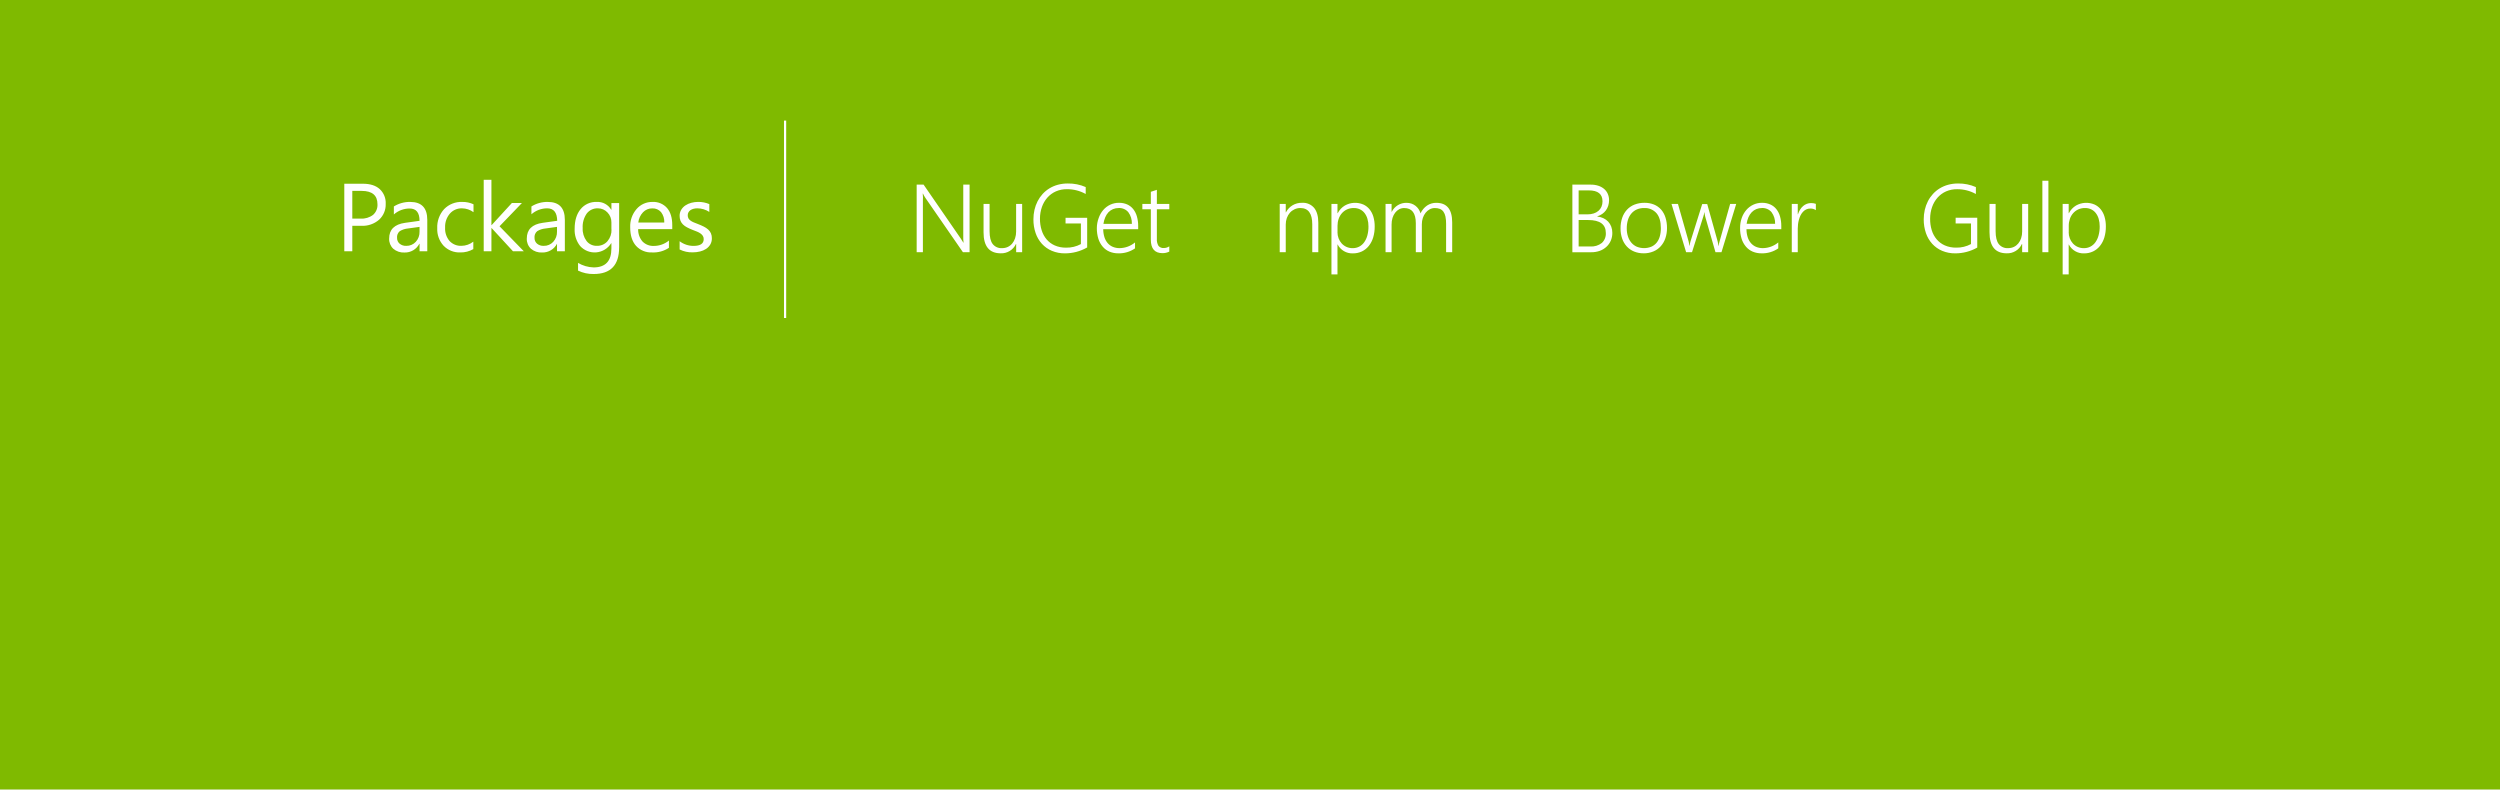
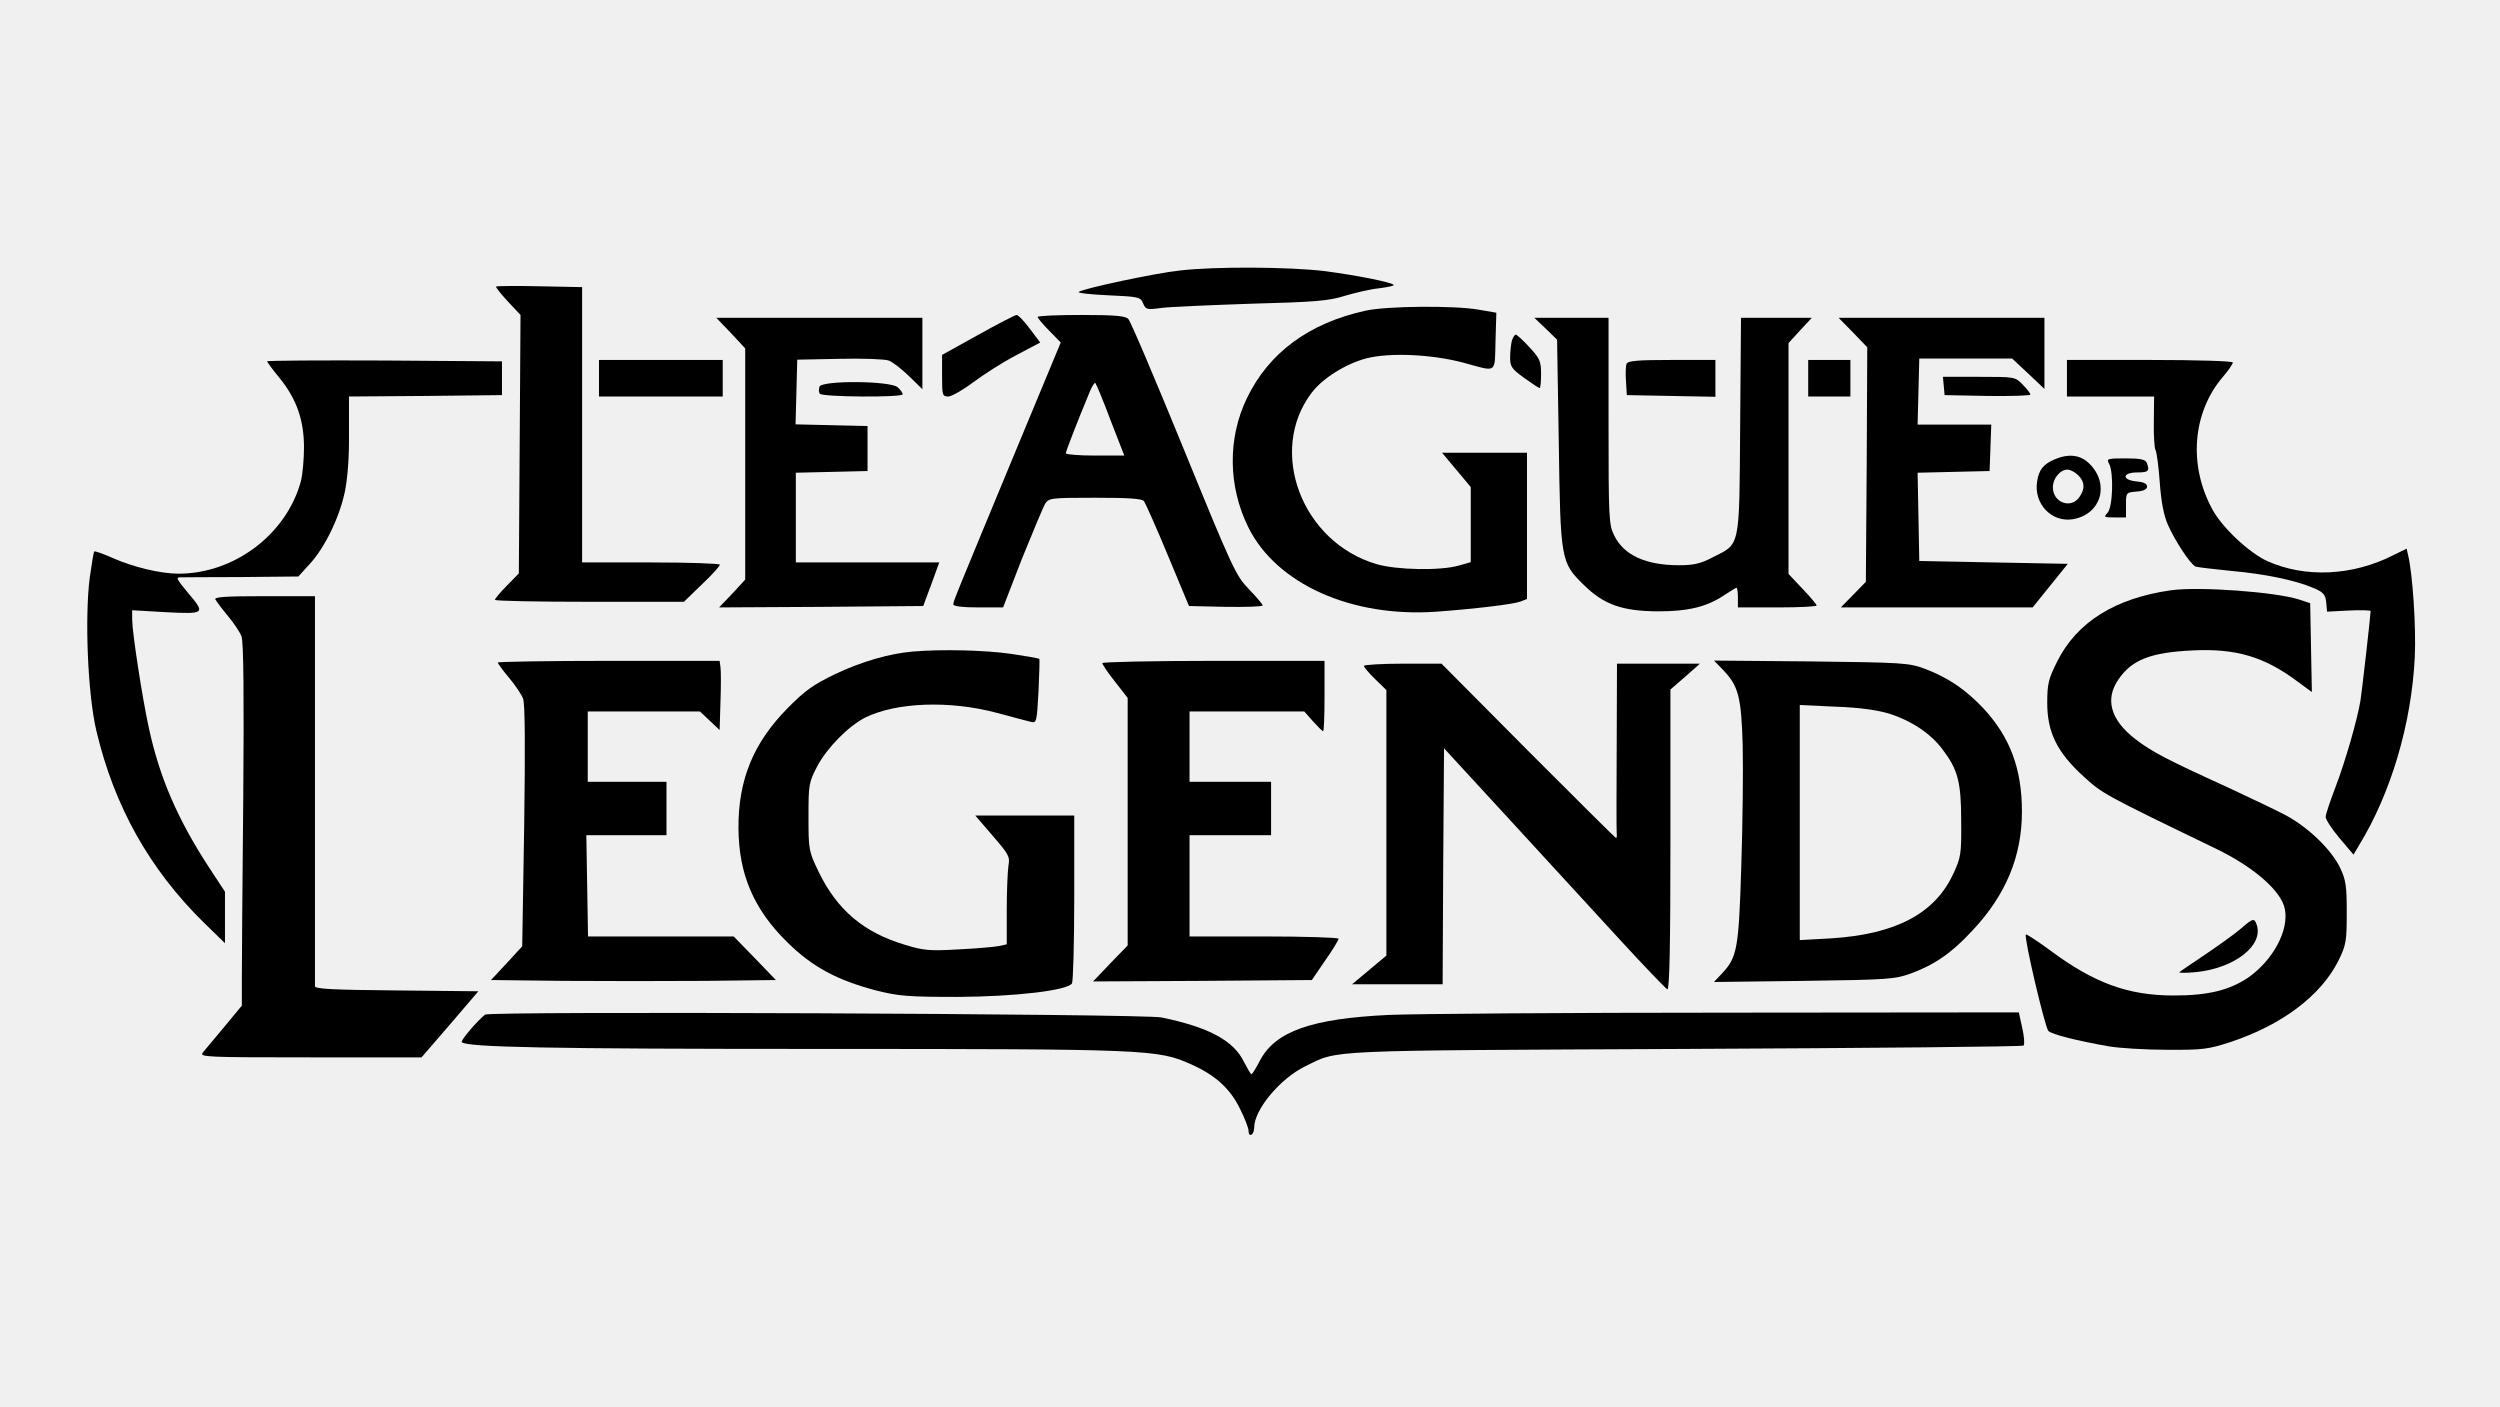
- <svg xmlns="http://www.w3.org/2000/svg" id="bg" viewBox="0 0 1140 360">
-   <defs>
-     <style>.cls-1{fill:#7fba00;}.cls-2{fill:#fff;}</style>
-   </defs>
-   <path class="cls-1" d="M0,0H1140V360H0V0Z" />
-   <path class="cls-2" d="M160.65,102.95v11.64H157V83.78h8.46q4.94,0,7.66,2.41A8.59,8.59,0,0,1,175.88,93a9.34,9.34,0,0,1-3,7.18,11.53,11.53,0,0,1-8.15,2.79h-4.06Zm0-15.9V99.68h3.78a8.45,8.45,0,0,0,5.7-1.71,6,6,0,0,0,2-4.82q0-6.1-7.22-6.1h-4.23Zm34.19,27.54h-3.52v-3.44h-0.09a7.38,7.38,0,0,1-6.77,4,7.23,7.23,0,0,1-5.15-1.74,6,6,0,0,1-1.86-4.62q0-6.17,7.26-7.18l6.6-.92q0-5.61-4.53-5.61a10.83,10.83,0,0,0-7.18,2.71V94.14a13.63,13.63,0,0,1,7.48-2.06q7.76,0,7.76,8.21v14.31Zm-3.52-11.13-5.31.73a8.62,8.62,0,0,0-3.7,1.21,3.5,3.5,0,0,0-1.25,3.08,3.36,3.36,0,0,0,1.15,2.63,4.44,4.44,0,0,0,3.06,1,5.66,5.66,0,0,0,4.33-1.84,6.56,6.56,0,0,0,1.71-4.65v-2.19Zm24.54,10.12a11.45,11.45,0,0,1-6,1.53,10,10,0,0,1-7.59-3.06,11.09,11.09,0,0,1-2.89-7.94,12.2,12.2,0,0,1,3.12-8.73,10.9,10.9,0,0,1,8.31-3.3,11.58,11.58,0,0,1,5.11,1.07v3.61A9,9,0,0,0,210.66,95a7.08,7.08,0,0,0-5.53,2.42,9.17,9.17,0,0,0-2.16,6.35,8.73,8.73,0,0,0,2,6.1,7,7,0,0,0,5.45,2.23,8.83,8.83,0,0,0,5.41-1.91v3.35Zm23,1h-4.94L224.18,104h-0.09v10.57h-3.52V82h3.52v20.65h0.09l9.24-10.08H238l-10.21,10.61Zm18.74,0H254v-3.44H254a7.38,7.38,0,0,1-6.77,4,7.23,7.23,0,0,1-5.15-1.74,6,6,0,0,1-1.86-4.62q0-6.17,7.26-7.18l6.6-.92Q254,95,249.51,95a10.83,10.83,0,0,0-7.18,2.71V94.14a13.63,13.63,0,0,1,7.48-2.06q7.76,0,7.76,8.21v14.31ZM254,103.46l-5.31.73a8.62,8.62,0,0,0-3.7,1.21,3.5,3.5,0,0,0-1.25,3.08,3.36,3.36,0,0,0,1.15,2.63,4.44,4.44,0,0,0,3.06,1,5.66,5.66,0,0,0,4.33-1.84,6.56,6.56,0,0,0,1.71-4.65v-2.19Zm28.32,9.37q0,12.12-11.6,12.12a15.58,15.58,0,0,1-7.13-1.55v-3.52a14.65,14.65,0,0,0,7.09,2.06q8.12,0,8.12-8.64V110.9h-0.09a8.9,8.9,0,0,1-14.17,1.28,11.72,11.72,0,0,1-2.5-7.87q0-5.61,2.7-8.92a9,9,0,0,1,7.38-3.31,7.17,7.17,0,0,1,6.6,3.57h0.09V92.59h3.52v20.24Zm-3.52-8.19V101.4a6.29,6.29,0,0,0-1.77-4.49A5.84,5.84,0,0,0,272.66,95a6.12,6.12,0,0,0-5.11,2.37,10.6,10.6,0,0,0-1.85,6.65,9.1,9.1,0,0,0,1.77,5.88,5.73,5.73,0,0,0,4.69,2.2A6.13,6.13,0,0,0,277,110,7.85,7.85,0,0,0,278.85,104.64Zm27.72-.17H291a8.23,8.23,0,0,0,2,5.67,6.81,6.81,0,0,0,5.2,2,10.81,10.81,0,0,0,6.83-2.45V113a12.77,12.77,0,0,1-7.67,2.11,9.3,9.3,0,0,1-7.33-3q-2.66-3-2.66-8.43a12,12,0,0,1,2.91-8.37,9.34,9.34,0,0,1,7.23-3.23,8.27,8.27,0,0,1,6.68,2.79q2.36,2.79,2.36,7.76v1.85Zm-3.61-3a7.18,7.18,0,0,0-1.47-4.75,5,5,0,0,0-4-1.7,5.69,5.69,0,0,0-4.23,1.78,8.09,8.09,0,0,0-2.15,4.66H303Zm7,12.31V110a10.42,10.42,0,0,0,6.34,2.13q4.64,0,4.64-3.09a2.69,2.69,0,0,0-.4-1.49,4,4,0,0,0-1.07-1.09,8.3,8.3,0,0,0-1.59-.85l-2-.78a25.19,25.19,0,0,1-2.57-1.17,7.74,7.74,0,0,1-1.85-1.33,5,5,0,0,1-1.12-1.69,6,6,0,0,1-.38-2.21,5.26,5.26,0,0,1,.71-2.74,6.29,6.29,0,0,1,1.89-2,8.82,8.82,0,0,1,2.7-1.21,12,12,0,0,1,3.13-.41,12.63,12.63,0,0,1,5.11,1v3.57A10,10,0,0,0,317.94,95a6.52,6.52,0,0,0-1.78.23,4.36,4.36,0,0,0-1.36.63,2.92,2.92,0,0,0-.88,1,2.57,2.57,0,0,0-.31,1.26,3,3,0,0,0,.31,1.44,3.16,3.16,0,0,0,.91,1,6.94,6.94,0,0,0,1.46.82q0.86,0.37,2,.79a27.4,27.4,0,0,1,2.62,1.15,9,9,0,0,1,2,1.33,5.21,5.21,0,0,1,1.26,1.71,5.52,5.52,0,0,1,.44,2.3,5.42,5.42,0,0,1-.72,2.84,6.17,6.17,0,0,1-1.92,2,8.81,8.81,0,0,1-2.77,1.18,13.69,13.69,0,0,1-3.29.39A12.48,12.48,0,0,1,310,113.8ZM439.09,115L422,90.27q-0.32-.47-0.63-1a6.22,6.22,0,0,1-.5-1h-0.11q0,0.39.08,1.07t0,1.72V115H418V84.19h3.16L438,108.62q0.39,0.58.7,1.08l0.57,0.93h0.11q-0.09-.71-0.13-1.59t0-2V84.19h2.88V115h-3Zm24.28,0v-3.74h-0.09a7.35,7.35,0,0,1-6.94,4.25q-7.84,0-7.84-9.58V93h2.75v12.42q0,4,1.41,5.84a5,5,0,0,0,4.31,1.89,6,6,0,0,0,2.59-.55,5.91,5.91,0,0,0,2-1.55,7.25,7.25,0,0,0,1.32-2.4,9.61,9.61,0,0,0,.47-3.09V93h2.75v22h-2.75Zm32.32-2.13a20.24,20.24,0,0,1-10.05,2.66,15,15,0,0,1-6-1.15,13,13,0,0,1-4.53-3.2,14.11,14.11,0,0,1-2.87-4.9,18.8,18.8,0,0,1-1-6.26,19.15,19.15,0,0,1,.48-4.34,17,17,0,0,1,1.42-3.91,15.06,15.06,0,0,1,2.29-3.31,14.31,14.31,0,0,1,3.1-2.56,14.9,14.9,0,0,1,3.86-1.65,17,17,0,0,1,4.53-.58,19.51,19.51,0,0,1,8.16,1.63v3.16a17.27,17.27,0,0,0-8.51-2.19,12.2,12.2,0,0,0-5.09,1,11.39,11.39,0,0,0-3.88,2.84,12.9,12.9,0,0,0-2.48,4.26,16.08,16.08,0,0,0-.9,5.34A17,17,0,0,0,475,105a11.83,11.83,0,0,0,2.27,4.18,10.36,10.36,0,0,0,3.72,2.75,12.42,12.42,0,0,0,5.11,1,13.53,13.53,0,0,0,6.79-1.63v-9.39h-7v-2.6h9.86v13.56Zm7.38-8.38a12.32,12.32,0,0,0,.54,3.63,7.69,7.69,0,0,0,1.48,2.73,6.36,6.36,0,0,0,2.35,1.71,7.89,7.89,0,0,0,3.13.59,11.19,11.19,0,0,0,7-2.6v2.71a12.81,12.81,0,0,1-7.65,2.26,10.1,10.1,0,0,1-4-.77,8.32,8.32,0,0,1-3.07-2.25,10.25,10.25,0,0,1-2-3.62,16.05,16.05,0,0,1-.69-4.9A13.51,13.51,0,0,1,501,99.4a11.29,11.29,0,0,1,2.08-3.64,9.61,9.61,0,0,1,3.16-2.41,9.17,9.17,0,0,1,4-.87,9,9,0,0,1,3.76.74,7.38,7.38,0,0,1,2.74,2.12,9.59,9.59,0,0,1,1.69,3.35,15.7,15.7,0,0,1,.58,4.43v1.38h-15.9Zm13.06-2.41a8.38,8.38,0,0,0-1.63-5.33,5.36,5.36,0,0,0-4.36-1.89,6.7,6.7,0,0,0-2.59.49,6.16,6.16,0,0,0-2.09,1.43A7.7,7.7,0,0,0,504,99.07a11.42,11.42,0,0,0-.83,3h13Zm17.07,12.65a6.82,6.82,0,0,1-3.09.71q-5.33,0-5.33-6.14V95.41h-3.87V93h3.87V87.46l2.75-.9V93h5.67v2.41h-5.67v13.47a5.51,5.51,0,0,0,.73,3.22,2.87,2.87,0,0,0,2.47,1,4.45,4.45,0,0,0,2.47-.77v2.43ZM598.39,115V102.32q0-7.45-5.41-7.46a6.24,6.24,0,0,0-2.66.57A6.39,6.39,0,0,0,588.2,97a7.41,7.41,0,0,0-1.4,2.4,8.68,8.68,0,0,0-.5,3V115h-2.75V93h2.75v3.82h0.09a8,8,0,0,1,7.37-4.34,6.65,6.65,0,0,1,5.5,2.34q1.89,2.34,1.89,6.77V115h-2.75Zm11.5-3.54v13.66h-2.75V93h2.75v4.21H610a8.74,8.74,0,0,1,3.28-3.51,9.55,9.55,0,0,1,8.4-.45,7.82,7.82,0,0,1,2.81,2.16,9.79,9.79,0,0,1,1.76,3.39,15.3,15.3,0,0,1,.61,4.49,17,17,0,0,1-.69,5,11.47,11.47,0,0,1-2,3.86,9,9,0,0,1-3.13,2.5,9.35,9.35,0,0,1-4.14.89,7.48,7.48,0,0,1-6.94-4.06h-0.09Zm0-5.61a7.84,7.84,0,0,0,.5,2.83A7.31,7.31,0,0,0,611.8,111a6.54,6.54,0,0,0,2.18,1.58,6.76,6.76,0,0,0,2.83.58,6.33,6.33,0,0,0,3-.7,6.52,6.52,0,0,0,2.27-2,9.63,9.63,0,0,0,1.44-3.12,15.34,15.34,0,0,0,.5-4.08,12,12,0,0,0-.47-3.49,7.92,7.92,0,0,0-1.34-2.65,5.82,5.82,0,0,0-2.11-1.68,6.42,6.42,0,0,0-2.76-.58,7.31,7.31,0,0,0-3.09.63,7,7,0,0,0-2.34,1.73,7.67,7.67,0,0,0-1.48,2.57,9.39,9.39,0,0,0-.52,3.13v2.92ZM659.42,115V102.07a15.75,15.75,0,0,0-.3-3.34,5.83,5.83,0,0,0-.93-2.22,3.64,3.64,0,0,0-1.61-1.25,6.34,6.34,0,0,0-2.33-.39,4.8,4.8,0,0,0-2.28.57A6,6,0,0,0,650.09,97a7.61,7.61,0,0,0-1.27,2.35,9,9,0,0,0-.46,2.92V115h-2.75V101.79q0-6.92-5.31-6.92a4.86,4.86,0,0,0-2.28.55A5.67,5.67,0,0,0,636.19,97,7.35,7.35,0,0,0,635,99.33a10,10,0,0,0-.44,3.06V115h-2.75V93h2.75v3.57h0.09a7.37,7.37,0,0,1,6.77-4.08,6.69,6.69,0,0,1,2.19.35,6.36,6.36,0,0,1,1.85,1,6.47,6.47,0,0,1,1.41,1.51,6.83,6.83,0,0,1,.89,1.93,8.83,8.83,0,0,1,3-3.57,7.46,7.46,0,0,1,4.2-1.22q7.24,0,7.24,8.94V115h-2.75ZM717,115V84.19h8.42a10.8,10.8,0,0,1,3.45.52,7.74,7.74,0,0,1,2.62,1.45,6.28,6.28,0,0,1,1.66,2.25,7,7,0,0,1,.58,2.88,8.26,8.26,0,0,1-.37,2.49,7.43,7.43,0,0,1-1.05,2.12,7,7,0,0,1-1.69,1.65,8.44,8.44,0,0,1-2.27,1.11v0.09a8.43,8.43,0,0,1,2.81.75,7.1,7.1,0,0,1,2.17,1.57,6.86,6.86,0,0,1,1.4,2.27,8,8,0,0,1,.49,2.85,8.83,8.83,0,0,1-.71,3.58,8.18,8.18,0,0,1-2,2.79,9,9,0,0,1-3,1.82,11.25,11.25,0,0,1-3.89.64H717Zm2.86-28.19V97.75h4a9.22,9.22,0,0,0,2.84-.41,6.22,6.22,0,0,0,2.17-1.18,5.19,5.19,0,0,0,1.39-1.87,6.06,6.06,0,0,0,.48-2.47q0-5-6.23-5h-4.64Zm0,13.51V112.4h5.31a7.75,7.75,0,0,0,5.25-1.6,5.7,5.7,0,0,0,1.84-4.54q0-5.93-8.06-5.93h-4.34Zm29.66,15.19a11.26,11.26,0,0,1-4.39-.82,9.38,9.38,0,0,1-3.32-2.31,10.17,10.17,0,0,1-2.11-3.58,13.88,13.88,0,0,1-.73-4.62,14.6,14.6,0,0,1,.77-4.92,10.35,10.35,0,0,1,2.2-3.68,9.41,9.41,0,0,1,3.45-2.31,12.23,12.23,0,0,1,4.51-.79,11.24,11.24,0,0,1,4.3.78,8.77,8.77,0,0,1,3.24,2.27,10.1,10.1,0,0,1,2,3.61,15.25,15.25,0,0,1,.71,4.83,14.12,14.12,0,0,1-.74,4.69,10.59,10.59,0,0,1-2.12,3.64,9.37,9.37,0,0,1-3.35,2.36A11.35,11.35,0,0,1,749.51,115.52Zm0.21-20.65a8.25,8.25,0,0,0-3.27.62,6.85,6.85,0,0,0-2.5,1.82,8.2,8.2,0,0,0-1.6,2.92,12.75,12.75,0,0,0-.56,3.92,11.58,11.58,0,0,0,.56,3.72,8.37,8.37,0,0,0,1.58,2.84,6.81,6.81,0,0,0,2.48,1.82,8.87,8.87,0,0,0,6.53,0,6.45,6.45,0,0,0,2.41-1.78,7.85,7.85,0,0,0,1.49-2.87,13.59,13.59,0,0,0,.5-3.87q0-4.45-2-6.8A7,7,0,0,0,749.72,94.87ZM785,115h-2.75l-4.66-16.16a12,12,0,0,1-.34-2h-0.09q0,0.32-.14.79a9.84,9.84,0,0,1-.31,1.12L771.56,115h-2.69l-6.66-22h2.94L770,110.06a9.67,9.67,0,0,1,.3,1.91h0.17q0-.39.14-0.88a10.47,10.47,0,0,1,.27-1.05l5.33-17h2.28l4.77,17.08a13.44,13.44,0,0,1,.32,1.91h0.17a3.17,3.17,0,0,1,.09-0.85q0.11-.48.28-1.06L788.94,93h2.77Zm11.39-10.51a12.3,12.3,0,0,0,.54,3.63,7.69,7.69,0,0,0,1.48,2.73,6.36,6.36,0,0,0,2.35,1.71,7.9,7.9,0,0,0,3.13.59,11.19,11.19,0,0,0,7-2.6v2.71a12.82,12.82,0,0,1-7.65,2.26,10.09,10.09,0,0,1-4-.77,8.32,8.32,0,0,1-3.07-2.25,10.23,10.23,0,0,1-2-3.62,16,16,0,0,1-.69-4.9,13.5,13.5,0,0,1,.75-4.58,11.26,11.26,0,0,1,2.08-3.64,9.58,9.58,0,0,1,3.16-2.41,9.17,9.17,0,0,1,4-.87,9,9,0,0,1,3.76.74A7.38,7.38,0,0,1,810,95.34a9.58,9.58,0,0,1,1.69,3.35,15.7,15.7,0,0,1,.58,4.43v1.38h-15.9Zm13.06-2.41a8.38,8.38,0,0,0-1.63-5.33,5.36,5.36,0,0,0-4.36-1.89,6.7,6.7,0,0,0-2.59.49,6.16,6.16,0,0,0-2.09,1.43,7.73,7.73,0,0,0-1.49,2.28,11.4,11.4,0,0,0-.83,3h13ZM828,95.81a4.11,4.11,0,0,0-2.49-.71,4.27,4.27,0,0,0-1.93.42,4.89,4.89,0,0,0-1.47,1.13A6.76,6.76,0,0,0,821,98.3a11.42,11.42,0,0,0-.71,1.94,14.07,14.07,0,0,0-.39,2,17.13,17.13,0,0,0-.12,2V115h-2.73V93h2.73v4.71h0.09a9.77,9.77,0,0,1,1-2.16,6.71,6.71,0,0,1,1.36-1.61,5.71,5.71,0,0,1,1.69-1,5.42,5.42,0,0,1,1.92-.34,7.48,7.48,0,0,1,1.19.09,4.59,4.59,0,0,1,1,.26v2.88Zm73.67,17.06a20.24,20.24,0,0,1-10.05,2.66,15,15,0,0,1-6-1.15,13,13,0,0,1-4.53-3.2,14.12,14.12,0,0,1-2.87-4.9,18.8,18.8,0,0,1-1-6.26,19.15,19.15,0,0,1,.48-4.34,17,17,0,0,1,1.42-3.91,15,15,0,0,1,2.29-3.31,14.32,14.32,0,0,1,3.1-2.56,14.89,14.89,0,0,1,3.86-1.65,17,17,0,0,1,4.53-.58A19.51,19.51,0,0,1,901,85.31v3.16a17.27,17.27,0,0,0-8.51-2.19,12.2,12.2,0,0,0-5.09,1,11.4,11.4,0,0,0-3.88,2.84,12.9,12.9,0,0,0-2.48,4.26,16.05,16.05,0,0,0-.9,5.34,17,17,0,0,0,.74,5.27,11.83,11.83,0,0,0,2.27,4.18,10.36,10.36,0,0,0,3.72,2.75,12.42,12.42,0,0,0,5.11,1,13.53,13.53,0,0,0,6.79-1.63v-9.39h-7v-2.6h9.86v13.56ZM922.1,115v-3.74H922a7.35,7.35,0,0,1-6.94,4.25q-7.84,0-7.84-9.58V93H910v12.42q0,4,1.41,5.84a5,5,0,0,0,4.31,1.89,6,6,0,0,0,2.59-.55,5.92,5.92,0,0,0,2-1.55,7.25,7.25,0,0,0,1.32-2.4,9.59,9.59,0,0,0,.47-3.09V93h2.75v22H922.1Zm9.22,0V82.43h2.75V115h-2.75Zm12-3.54v13.66h-2.75V93h2.75v4.21h0.09a8.75,8.75,0,0,1,3.28-3.51,9.55,9.55,0,0,1,8.4-.45,7.8,7.8,0,0,1,2.81,2.16,9.78,9.78,0,0,1,1.76,3.39,15.3,15.3,0,0,1,.61,4.49,17,17,0,0,1-.69,5,11.49,11.49,0,0,1-2,3.86,9,9,0,0,1-3.13,2.5,9.35,9.35,0,0,1-4.13.89,7.48,7.48,0,0,1-6.94-4.06H943.3Zm0-5.61a7.86,7.86,0,0,0,.5,2.83,7.34,7.34,0,0,0,1.41,2.32,6.55,6.55,0,0,0,2.18,1.58,6.76,6.76,0,0,0,2.83.58,6.33,6.33,0,0,0,3-.7,6.53,6.53,0,0,0,2.27-2,9.61,9.61,0,0,0,1.44-3.12,15.3,15.3,0,0,0,.51-4.08,12,12,0,0,0-.47-3.49,7.94,7.94,0,0,0-1.34-2.65,5.81,5.81,0,0,0-2.11-1.68,6.42,6.42,0,0,0-2.76-.58,7.31,7.31,0,0,0-3.09.63,7,7,0,0,0-2.34,1.73,7.66,7.66,0,0,0-1.48,2.57,9.39,9.39,0,0,0-.52,3.13v2.92ZM358.5,55h-1v90h1V55Z" />
+ <svg xmlns="http://www.w3.org/2000/svg" version="1.0" width="889pt" height="500pt" viewBox="0 0 889 500" preserveAspectRatio="xMidYMid meet">
+   <g transform="translate(0,500) scale(0.1,-0.1)" fill="#000000" stroke="none">
+     <path d="M4195 4038 c-85 -9 -340 -63 -359 -76 -6 -4 41 -9 104 -12 109 -5 116 -6 125 -29 9 -22 14 -23 65 -16 30 4 174 10 320 15 226 6 275 10 332 28 37 11 92 24 123 27 31 4 54 9 51 12 -9 10 -138 35 -246 49 -125 15 -388 17 -515 2z" />
+     <path d="M1764 3981 c-2 -2 17 -26 41 -52 l46 -49 -3 -459 -3 -460 -42 -43 c-24 -24 -43 -47 -43 -51 0 -4 151 -7 336 -7 l336 0 64 62 c35 33 64 65 64 70 0 4 -110 8 -245 8 l-245 0 0 489 0 490 -151 3 c-83 2 -153 1 -155 -1z" />
+     <path d="M4855 3895 c-200 -44 -343 -149 -421 -311 -69 -143 -67 -313 5 -459 100 -202 368 -322 671 -300 135 10 271 26 297 36 l23 9 0 260 0 260 -151 0 -151 0 51 -61 51 -61 0 -133 0 -134 -42 -12 c-65 -19 -222 -16 -293 5 -266 78 -388 402 -231 609 40 53 123 104 196 123 83 21 233 14 345 -16 120 -33 110 -40 113 76 l3 102 -64 11 c-86 15 -328 13 -402 -4z" />
+     <path d="M3478 3809 l-128 -71 0 -74 c0 -70 1 -74 23 -74 12 1 51 23 87 50 36 27 104 71 152 96 l87 46 -37 49 c-20 27 -41 49 -47 49 -5 0 -67 -32 -137 -71z" />
+     <path d="M3690 3873 c0 -4 18 -26 41 -49 l41 -42 -155 -373 c-223 -538 -227 -547 -227 -558 0 -7 33 -11 88 -11 l89 0 67 173 c38 94 75 182 82 195 14 21 19 22 178 22 119 0 166 -3 174 -12 5 -7 44 -94 85 -193 l75 -180 131 -3 c72 -1 131 1 131 5 0 4 -22 30 -49 58 -46 47 -58 73 -232 499 -101 247 -189 455 -197 462 -10 11 -51 14 -168 14 -85 0 -154 -3 -154 -7z m259 -367 l49 -126 -104 0 c-57 0 -104 4 -104 8 0 7 42 115 86 221 8 19 17 32 19 29 3 -3 28 -62 54 -132z" />
+     <path d="M2599 3816 l51 -55 0 -411 0 -411 -46 -50 -47 -49 363 2 363 3 29 78 28 77 -255 0 -255 0 0 160 0 159 128 3 127 3 0 80 0 80 -128 3 -128 3 3 115 3 115 150 3 c82 2 161 -1 175 -6 14 -5 46 -30 73 -56 l47 -46 0 127 0 127 -366 0 -367 0 52 -54z" />
+     <path d="M5497 3831 l40 -39 6 -364 c6 -420 7 -428 89 -508 71 -70 136 -93 263 -94 109 0 176 16 240 60 20 13 38 24 40 24 3 0 5 -16 5 -35 l0 -35 140 0 c77 0 140 3 140 7 0 3 -22 30 -50 59 l-50 53 0 411 0 410 41 45 42 45 -126 0 -126 0 -3 -384 c-3 -441 1 -418 -98 -468 -42 -22 -67 -28 -119 -28 -119 0 -197 36 -231 106 -19 38 -20 61 -20 407 l0 367 -132 0 -132 0 41 -39z" />
+     <path d="M6589 3818 l51 -53 -2 -417 -3 -417 -45 -46 -44 -45 341 0 341 0 63 78 62 77 -264 5 -264 5 -3 157 -3 157 128 3 128 3 3 83 3 82 -131 0 -131 0 3 118 3 117 165 0 165 0 58 -54 57 -54 0 126 0 127 -366 0 -366 0 51 -52z" />
+     <path d="M5376 3788 c-3 -13 -6 -39 -6 -60 0 -32 6 -40 50 -72 28 -20 52 -36 55 -36 3 0 5 23 5 50 0 45 -4 55 -41 95 -23 25 -45 45 -49 45 -4 0 -10 -10 -14 -22z" />
+     <path d="M950 3715 c0 -3 20 -30 44 -59 60 -74 87 -149 87 -247 0 -42 -5 -97 -11 -120 -51 -189 -237 -329 -435 -329 -65 0 -164 24 -237 57 -32 14 -60 24 -63 22 -2 -2 -9 -44 -16 -94 -18 -142 -7 -416 24 -545 63 -266 188 -490 381 -680 l76 -74 0 91 0 92 -61 93 c-108 167 -172 314 -210 491 -23 105 -59 339 -59 384 l0 33 120 -7 c139 -7 141 -5 80 67 -43 52 -46 58 -27 57 6 0 103 1 215 1 l203 2 39 43 c54 57 107 167 126 257 10 47 16 125 15 207 l0 133 272 2 272 3 0 60 0 60 -417 3 c-230 1 -418 0 -418 -3z" />
+     <path d="M2130 3655 l0 -65 220 0 220 0 0 65 0 65 -220 0 -220 0 0 -65z" />
+     <path d="M5784 3706 c-3 -7 -4 -35 -2 -62 l3 -49 158 -3 157 -3 0 66 0 65 -155 0 c-123 0 -157 -3 -161 -14z" />
+     <path d="M6430 3655 l0 -65 75 0 75 0 0 65 0 65 -75 0 -75 0 0 -65z" />
+     <path d="M7350 3655 l0 -65 155 0 155 0 -1 -89 c-1 -49 2 -95 6 -101 4 -7 11 -58 15 -114 5 -70 14 -118 29 -152 26 -59 81 -142 99 -149 7 -2 63 -9 125 -15 122 -11 228 -33 294 -61 35 -15 42 -23 45 -51 l3 -33 78 4 c42 2 77 1 77 -2 0 -13 -31 -286 -36 -317 -11 -69 -55 -220 -89 -309 -19 -50 -35 -97 -35 -106 0 -9 22 -43 49 -75 l50 -59 19 32 c114 185 188 435 199 672 5 106 -8 297 -24 362 l-5 22 -47 -23 c-145 -74 -314 -82 -449 -21 -65 30 -160 119 -195 184 -85 156 -71 342 36 469 21 24 37 48 37 53 0 5 -126 9 -295 9 l-295 0 0 -65z" />
+     <path d="M6912 3628 l3 -33 153 -3 c83 -1 152 1 152 5 0 4 -12 20 -27 35 -27 28 -27 28 -156 28 l-128 0 3 -32z" />
+     <path d="M2914 3625 c-3 -8 -3 -19 1 -25 8 -12 295 -14 295 -2 0 5 -8 16 -18 25 -26 23 -269 25 -278 2z" />
+     <path d="M7305 3366 c-39 -17 -55 -37 -61 -78 -13 -80 53 -148 129 -134 99 18 130 125 57 197 -32 32 -74 37 -125 15z m85 -56 c24 -24 25 -48 4 -78 -30 -43 -94 -19 -94 35 0 32 26 63 52 63 10 0 27 -9 38 -20z" />
+     <path d="M7500 3351 c17 -32 13 -157 -6 -175 -14 -15 -12 -16 25 -16 l41 0 0 44 c0 44 0 45 38 48 25 2 37 8 37 18 0 10 -12 16 -37 18 -54 5 -52 32 2 32 40 0 45 5 34 34 -5 12 -21 16 -75 16 -66 0 -69 -1 -59 -19z" />
+     <path d="M7720 2901 c-198 -28 -335 -113 -405 -254 -31 -62 -35 -79 -35 -147 0 -104 35 -175 128 -260 68 -62 66 -62 472 -258 136 -66 233 -151 245 -215 15 -76 -43 -182 -130 -243 -67 -45 -142 -64 -265 -64 -162 0 -283 44 -439 160 -46 34 -85 59 -87 57 -8 -8 68 -331 80 -343 11 -12 102 -35 216 -55 36 -6 128 -12 205 -12 127 -1 148 2 225 27 185 61 324 166 386 291 27 55 29 69 29 170 0 96 -3 116 -24 160 -32 65 -111 141 -191 185 -36 19 -130 64 -210 101 -213 97 -269 126 -327 171 -88 68 -109 142 -59 213 47 69 115 95 261 102 155 8 256 -22 373 -109 l53 -39 -3 158 -3 158 -39 13 c-84 27 -354 47 -456 33z" />
+     <path d="M766 2868 c4 -7 24 -34 45 -59 21 -25 43 -58 48 -73 7 -17 9 -218 6 -574 -3 -301 -5 -590 -5 -642 l0 -96 -62 -75 c-35 -42 -69 -83 -77 -92 -13 -16 13 -17 382 -17 l396 0 101 117 101 118 -290 3 c-223 2 -291 5 -291 15 0 6 0 321 0 700 l0 687 -181 0 c-141 0 -179 -3 -173 -12z" />
+     <path d="M3245 2683 c-82 -7 -183 -36 -275 -80 -79 -38 -108 -59 -170 -122 -121 -123 -175 -254 -174 -426 1 -164 54 -288 173 -405 89 -88 176 -135 316 -172 80 -20 112 -23 290 -23 206 1 391 23 407 48 4 7 8 144 8 305 l0 292 -176 0 -176 0 62 -72 c57 -66 62 -74 56 -107 -3 -20 -6 -91 -6 -157 l0 -122 -27 -6 c-16 -3 -80 -9 -144 -12 -103 -6 -125 -4 -190 16 -148 44 -242 124 -308 260 -35 73 -36 78 -36 195 0 115 1 122 31 180 35 66 110 142 170 173 111 55 301 62 469 17 55 -15 109 -29 121 -32 20 -5 21 0 27 109 3 62 4 114 3 115 -2 2 -47 10 -102 18 -90 13 -246 17 -349 8z" />
+     <path d="M1770 2644 c0 -3 18 -28 40 -54 22 -26 44 -59 50 -74 7 -19 8 -168 4 -454 l-7 -427 -55 -60 -56 -60 258 -3 c142 -1 369 -1 506 0 l249 3 -75 78 -75 77 -259 0 -259 0 -3 180 -3 180 143 0 142 0 0 95 0 95 -140 0 -140 0 0 125 0 125 199 0 200 0 35 -33 35 -33 3 100 c2 56 2 111 0 124 l-3 22 -395 0 c-217 0 -394 -3 -394 -6z" />
+     <path d="M3920 2642 c0 -5 20 -35 45 -66 l45 -58 0 -440 0 -440 -62 -64 -61 -64 389 2 389 3 47 69 c27 38 48 73 48 78 0 4 -119 8 -265 8 l-265 0 0 180 0 180 145 0 145 0 0 95 0 95 -145 0 -145 0 0 125 0 125 204 0 204 0 31 -35 c17 -19 33 -35 36 -35 3 0 5 56 5 125 l0 125 -395 0 c-217 0 -395 -4 -395 -8z" />
+     <path d="M6127 2618 c55 -57 65 -96 70 -268 2 -85 0 -279 -5 -430 -9 -298 -15 -325 -70 -383 l-27 -29 320 4 c299 4 324 6 379 26 85 31 146 73 219 152 119 126 177 264 177 424 0 152 -42 264 -136 366 -64 68 -127 111 -210 142 -56 21 -78 22 -404 26 l-345 3 32 -33z m592 -156 c78 -25 146 -70 188 -126 55 -72 67 -116 67 -256 1 -117 -1 -129 -28 -187 -66 -143 -207 -216 -438 -230 l-108 -6 0 418 0 418 128 -6 c87 -3 147 -12 191 -25z" />
+     <path d="M4850 2632 c0 -4 18 -26 40 -47 l40 -39 0 -472 0 -472 -61 -51 -61 -51 161 0 161 0 2 419 3 420 230 -250 c127 -138 303 -330 392 -427 89 -97 167 -178 172 -180 8 -3 11 161 11 531 l0 535 53 46 52 46 -147 0 -148 0 -1 -292 c-1 -161 -1 -301 0 -310 1 -10 0 -18 -2 -18 -3 0 -143 140 -313 310 l-308 310 -138 0 c-76 0 -138 -4 -138 -8z" />
+     <path d="M7970 1699 c-19 -17 -75 -57 -125 -91 -49 -33 -92 -62 -95 -65 -3 -3 23 -3 58 0 140 14 244 97 216 171 -8 22 -14 20 -54 -15z" />
+     <path d="M1725 1392 c-28 -22 -88 -92 -83 -98 19 -18 305 -24 1273 -24 1170 0 1202 -2 1319 -54 86 -38 140 -86 175 -158 17 -33 31 -70 31 -80 0 -11 4 -16 10 -13 6 3 10 15 10 26 0 63 93 175 183 218 119 58 48 55 1349 61 658 3 1200 8 1204 12 4 5 2 33 -5 63 l-12 55 -1032 -1 c-568 0 -1111 -4 -1207 -8 -276 -13 -405 -58 -460 -163 -14 -27 -27 -48 -30 -48 -3 1 -14 20 -26 43 -37 77 -125 124 -294 159 -65 13 -2389 23 -2405 10z" />
+   </g>
</svg>
